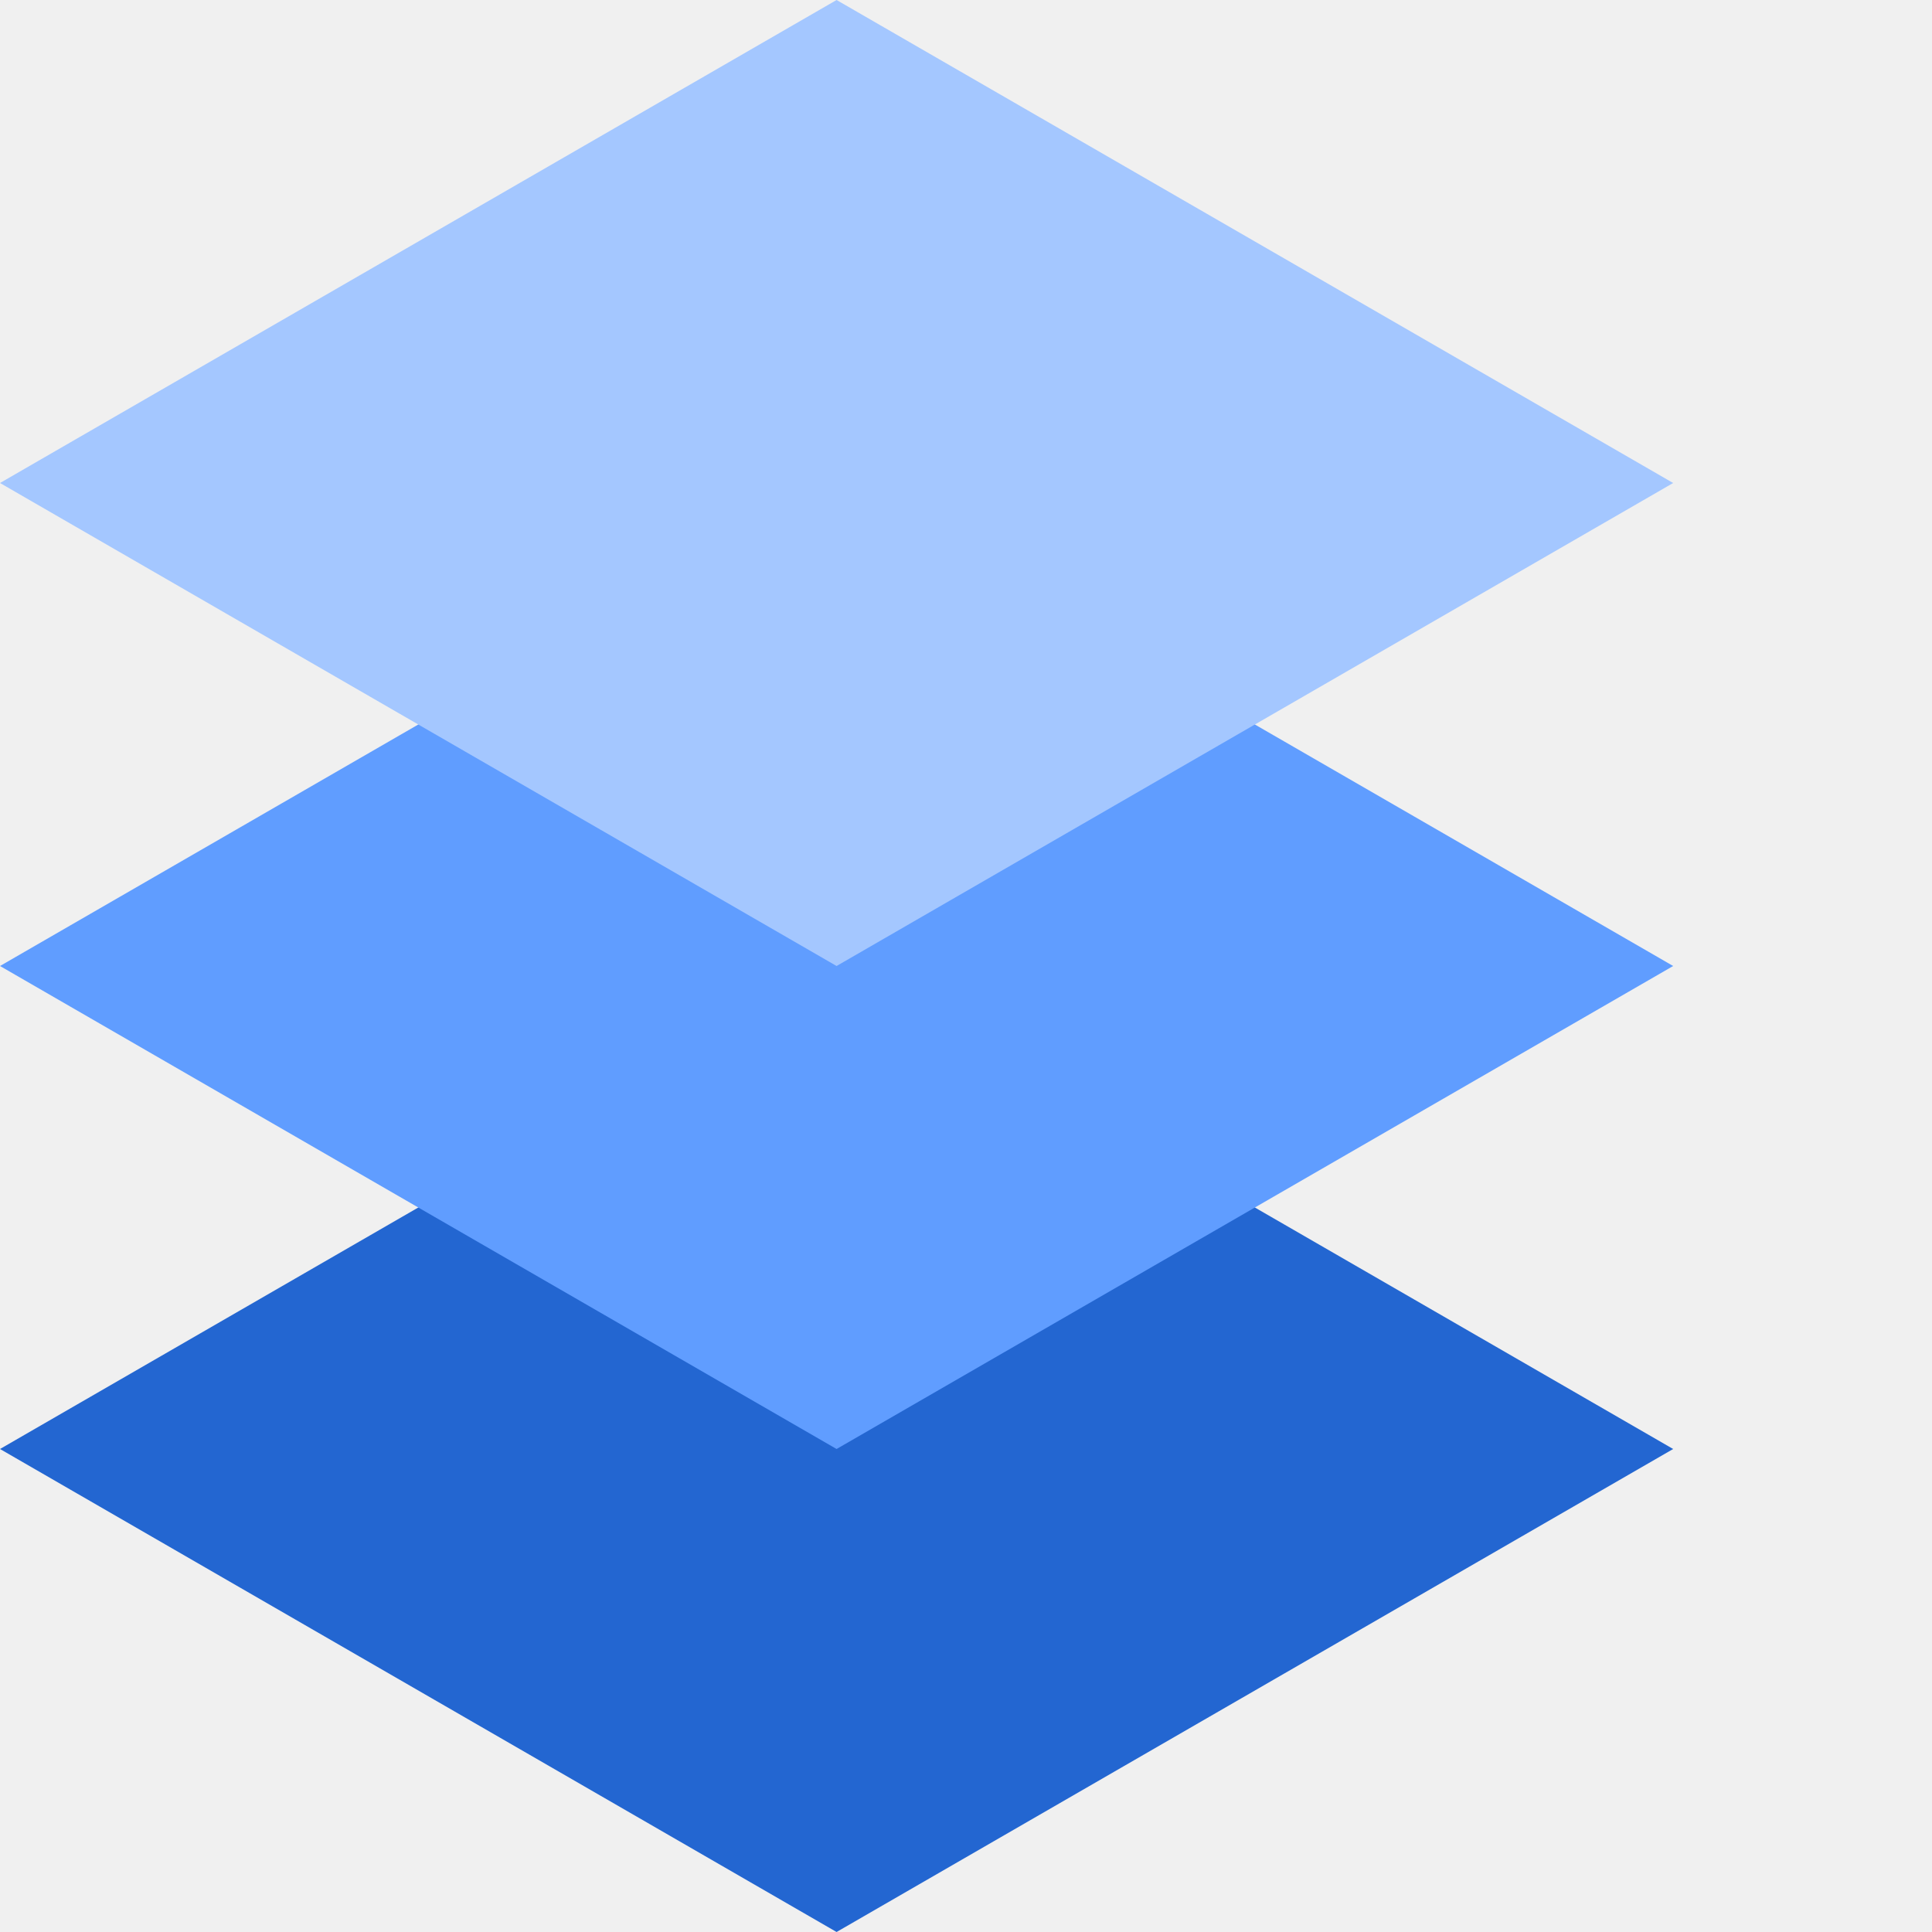
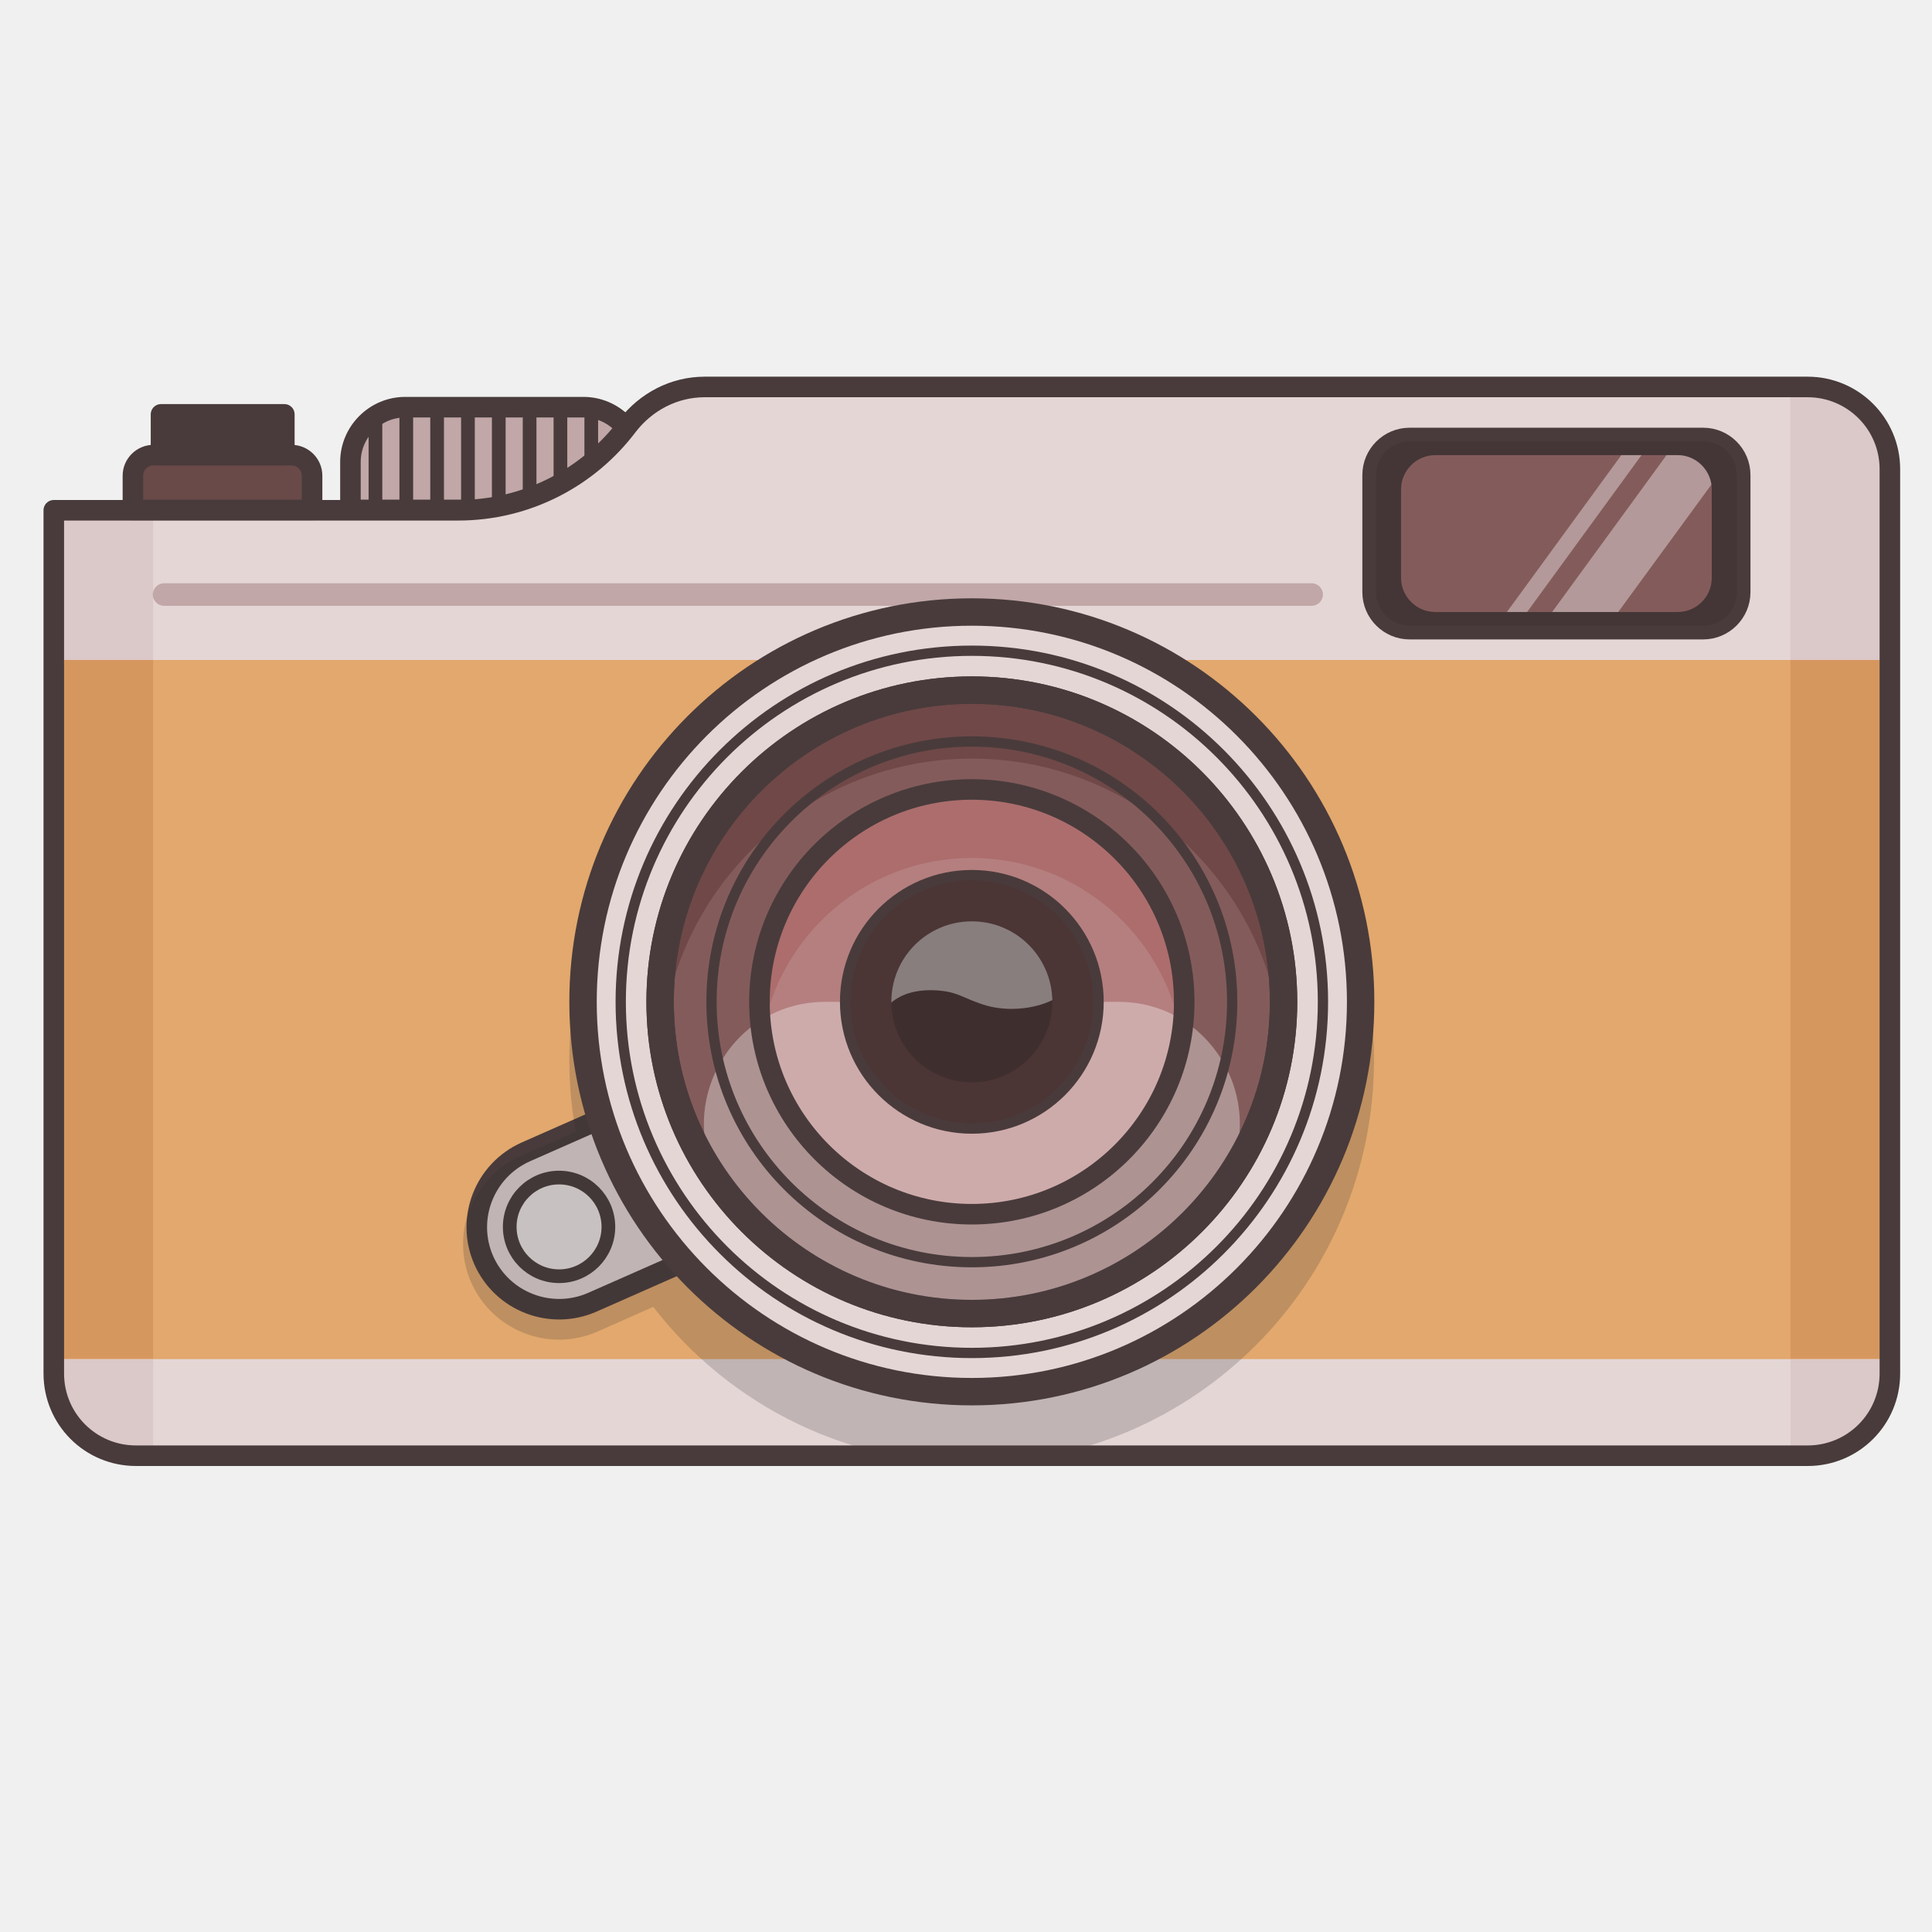
- <svg xmlns="http://www.w3.org/2000/svg" version="1.1" width="256" height="256" viewbox="0 0 949 256">
-   <path fill="#2366d1" d="M110.851 128L221.703 192L110.851 256L0 192Z" />
-   <path fill="#609dff" d="M110.851 64L221.703 128L110.851 192L0 128Z" />
-   <path fill="#a4c7ff" d="M110.851 0L221.703 64L110.851 128L0 64Z" />
+ <svg xmlns="http://www.w3.org/2000/svg" width="564" height="564">
+   <style type="text/css">.st0{fill:#F4F4F4;}
+ 	.st1{fill:#050505;}
+ 	.st2{font-family:'Gilroy-Medium';}
+ 	.st3{font-size:10.9px;}
+ 	.st4{letter-spacing:2;}
+ 	.st5{font-family:'Gilroy-SemiBold';}
+ 	.st6{font-size:17.707px;}
+ 	.st7{fill:#493B3B;}
+ 	.st8{fill:#C1A7A7;}
+ 	.st9{fill:none;stroke:#493B3B;stroke-width:6;stroke-linecap:round;stroke-linejoin:round;stroke-miterlimit:10;}
+ 	.st10{fill:none;stroke:#493B3B;stroke-width:4;stroke-linecap:round;stroke-linejoin:round;stroke-miterlimit:10;}
+ 	.st11{fill:#E2A86D;}
+ 	.st12{fill:#D6975F;}
+ 	.st13{filter:url(#Adobe_OpacityMaskFilter);}
+ 	.st14{mask:url(#XMLID_6_);}
+ 	.st15{fill:none;stroke:#CC894C;stroke-width:6;stroke-linecap:round;stroke-linejoin:round;stroke-miterlimit:10;}
+ 	.st16{fill:#E5D6D6;}
+ 	.st17{fill:#EFE6E6;}
+ 	.st18{opacity:0.2;fill:#2D2D2D;stroke:#2D2D2D;stroke-width:8;stroke-linecap:round;stroke-linejoin:round;stroke-miterlimit:10;}
+ 	.st19{fill:#DBC8C8;}
+ 	.st20{fill:#845B5B;}
+ 	.st21{fill:#704848;}
+ 	.st22{fill:none;stroke:#493B3B;stroke-width:3;stroke-linecap:round;stroke-linejoin:round;stroke-miterlimit:10;}
+ 	.st23{fill:none;stroke:#493B3B;stroke-width:8;stroke-linecap:round;stroke-linejoin:round;stroke-miterlimit:10;}
+ 	.st24{fill:#B57F7F;}
+ 	.st25{opacity:0.34;fill:#FFFFFF;}
+ 	.st26{fill:#AD6D6D;}
+ 	.st27{fill:#4C3535;}
+ 	.st28{fill:#3F2E2E;}
+ 	.st29{fill:#6A4949;}
+ 	.st30{opacity:0.38;fill:#FFFFFF;}
+ 	.st31{fill:#443636;}</style>
+   <mask maskUnits="userSpaceOnUse" x="188.8" y="373.6" width="622.5" height="343.2" id="XMLID_6_">
+     <g id="XMLID_30_" class="st13">
+       <rect id="XMLID_33_" x="234.9" y="430.2" class="st11" width="536" height="204.4" />
+     </g>
+   </mask>
+   <g>
+     <rect x="-1" y="-1" width="566" height="566" id="canvas_background" fill="none" />
+   </g>
+   <g>
+     <path id="XMLID_89_" class="st8" d="m186.304,148.862l-84,0l0,-14c0,-8.8 7.2,-16 16,-16l52,0c8.8,0 16,7.2 16,16l0,14z" />
+     <path id="XMLID_2_" class="st9" d="m186.304,148.862l-84,0l0,-14c0,-8.8 7.2,-16 16,-16l52,0c8.8,0 16,7.2 16,16l0,14z" />
+     <g id="XMLID_190_">
+       <g id="XMLID_217_">
+         <line id="XMLID_218_" class="st10" x1="181.604" y1="122.162" x2="181.604" y2="148.862" />
+       </g>
+       <g id="XMLID_214_">
+         <line id="XMLID_215_" class="st10" x1="172.604" y1="122.162" x2="172.604" y2="148.862" />
+       </g>
+       <g id="XMLID_211_">
+         <line id="XMLID_212_" class="st10" x1="163.604" y1="122.162" x2="163.604" y2="148.862" />
+       </g>
+       <g id="XMLID_208_">
+         <line id="XMLID_209_" class="st10" x1="154.604" y1="122.162" x2="154.604" y2="148.862" />
+       </g>
+       <g id="XMLID_205_">
+         <line id="XMLID_206_" class="st10" x1="145.604" y1="122.162" x2="145.604" y2="148.862" />
+       </g>
+       <g id="XMLID_202_">
+         <line id="XMLID_203_" class="st10" x1="136.604" y1="122.162" x2="136.604" y2="148.862" />
+       </g>
+       <g id="XMLID_199_">
+         <line id="XMLID_200_" class="st10" x1="127.604" y1="122.162" x2="127.604" y2="148.862" />
+       </g>
+       <g id="XMLID_196_">
+         <line id="XMLID_197_" class="st10" x1="118.604" y1="122.162" x2="118.604" y2="148.862" />
+       </g>
+       <g id="XMLID_193_">
+         <line id="XMLID_194_" class="st10" x1="109.604" y1="122.162" x2="109.604" y2="148.862" />
+       </g>
+     </g>
+     <path id="XMLID_53_" class="st11" d="m527.704,112.962l-322,0c-8.9,0 -17.1,4.3 -22.5,11.3c-11.3,15 -29.3,24.7 -49.5,24.7l-118,0l0,252c0,13.3 10.7,24 24,24l488,0c13.3,0 24,-10.7 24,-24l0,-264c0,-13.3 -10.8,-24 -24,-24z" />
+     <rect id="XMLID_80_" x="15.704" y="192.662" class="st12" width="29" height="204.1" />
+     <rect id="XMLID_111_" x="522.704" y="192.662" class="st12" width="29" height="204.1" />
+     <g id="XMLID_120_">
+       <path id="XMLID_117_" class="st16" d="m172.904,380.162l50.3,-22.2l-19.4,-43.9l-50.3,22.2c-12.1,5.4 -17.6,19.5 -12.3,31.6l0,0c5.4,12.2 19.6,17.6 31.7,12.3z" />
+       <path id="XMLID_106_" class="st9" d="m172.904,380.162l50.3,-22.2l-19.4,-43.9l-50.3,22.2c-12.1,5.4 -17.6,19.5 -12.3,31.6l0,0c5.4,12.2 19.6,17.6 31.7,12.3z" />
+       <circle id="XMLID_119_" class="st17" cx="163.204" cy="358.162" r="14.4" />
+       <circle id="XMLID_110_" class="st10" cx="163.204" cy="358.162" r="14.4" />
+     </g>
+     <path id="XMLID_55_" class="st16" d="m15.704,396.762l0,4.1c0,13.3 10.7,24 24,24l488,0c13.3,0 24,-10.7 24,-24l0,-4.1l-536,0z" />
+     <path id="XMLID_147_" class="st18" d="m283.704,195.562c-62.7,0 -113.5,51 -113.5,113.8c0,8 0.8,15.8 2.4,23.4l-19.1,8.4c-12.1,5.4 -17.6,19.5 -12.3,31.6l0,0c5.4,12.1 19.5,17.6 31.6,12.3l19.2,-8.5c20.6,28.3 54,46.6 91.6,46.6c62.7,0 113.5,-51 113.5,-113.8c0.1,-62.8 -50.7,-113.8 -113.4,-113.8z" />
+     <path id="XMLID_153_" class="st19" d="m527.704,424.962l-5,0l0,-28.1l29,0l0,4.1c0,13.2 -10.8,24 -24,24z" />
+     <path id="XMLID_133_" class="st19" d="m39.704,424.962l5,0l0,-28.1l-29,0l0,4.1c0,13.2 10.7,24 24,24z" />
+     <path id="XMLID_54_" class="st16" d="m527.704,112.662l-322,0c-8.9,0 -17.2,4.3 -22.5,11.4c-11.3,15.1 -29.3,24.8 -49.5,24.8l-118,0l0,43.8l536,0l0,-55.9c0,-13.3 -10.8,-24.1 -24,-24.1z" />
+     <rect id="XMLID_4_" x="15.704" y="149.862" class="st19" width="29" height="42.8" />
+     <path id="XMLID_166_" class="st8" d="m382.904,176.862l-335,0c-1.8,0 -3.3,-1.5 -3.3,-3.3l0,0c0,-1.8 1.5,-3.3 3.3,-3.3l335,0c1.8,0 3.3,1.5 3.3,3.3l0,0c0,1.8 -1.5,3.3 -3.3,3.3z" />
+     <path id="XMLID_142_" class="st19" d="m527.604,112.662l-5,0l0,80l29,0l0,-56c0,-13.2 -10.7,-24 -24,-24z" />
+     <ellipse id="XMLID_22_" class="st16" cx="283.704" cy="292.462" rx="113.5" ry="113.8" />
+     <circle id="XMLID_90_" class="st20" cx="283.704" cy="292.462" r="91" />
+     <path id="XMLID_126_" class="st21" d="m283.704,221.462c46.8,0 85.5,35.5 90.4,81c0.4,-3.3 0.6,-6.6 0.6,-10c0,-50.2 -40.8,-91 -91,-91s-91,40.8 -91,91c0,3.4 0.2,6.7 0.6,10c4.9,-45.5 43.6,-81 90.4,-81z" />
+     <path id="XMLID_52_" class="st9" d="m527.704,112.962l-322,0c-8.9,0 -17.1,4.3 -22.5,11.3c-11.3,15 -29.3,24.7 -49.5,24.7l-118,0l0,252c0,13.3 10.7,24 24,24l488,0c13.3,0 24,-10.7 24,-24l0,-264c0,-13.3 -10.8,-24 -24,-24z" />
+     <circle id="XMLID_24_" class="st22" cx="283.704" cy="292.462" r="102.5" />
+     <circle id="XMLID_25_" class="st23" cx="283.704" cy="292.462" r="91" />
+     <circle id="XMLID_82_" class="st24" cx="283.704" cy="292.462" r="62" />
+     <path id="XMLID_91_" class="st25" d="m326.404,292.462c30,0 46.5,35 27.3,58c-16.7,20.1 -41.9,33 -70,33c-28.1,0 -53.3,-12.8 -70,-33c-19.2,-23.1 -2.6,-58 27.3,-58l85.4,0z" />
+     <path id="XMLID_108_" class="st26" d="m283.704,250.462c30.8,0 56.4,22.6 61.2,52c0.5,-3.3 0.8,-6.6 0.8,-10c0,-34.2 -27.8,-62 -62,-62s-62,27.8 -62,62c0,3.4 0.3,6.7 0.8,10c4.8,-29.5 30.4,-52 61.2,-52z" />
+     <circle id="XMLID_27_" class="st9" cx="283.704" cy="292.462" r="62" />
+     <circle id="XMLID_84_" class="st27" cx="283.704" cy="292.462" r="37" />
+     <circle id="XMLID_37_" class="st22" cx="283.704" cy="292.462" r="37" />
+     <circle id="XMLID_85_" class="st28" cx="283.704" cy="292.462" r="23.5" />
+     <path id="XMLID_150_" class="st29" d="m91.104,148.862l-52.3,0l0,-10c0,-3.3 2.7,-6 6,-6l40.3,0c3.3,0 6,2.7 6,6l0,10z" />
+     <path id="XMLID_20_" class="st9" d="m91.104,148.862l-52.3,0l0,-10c0,-3.3 2.7,-6 6,-6l40.3,0c3.3,0 6,2.7 6,6l0,10z" />
+     <rect id="XMLID_29_" x="47.004" y="120.962" class="st9" width="36" height="11.9" />
+     <rect id="XMLID_115_" x="47.004" y="120.962" class="st7" width="36" height="11.9" />
+     <ellipse id="XMLID_79_" class="st23" cx="283.704" cy="292.462" rx="113.5" ry="113.8" />
+     <path id="XMLID_98_" class="st30" d="m283.704,268.962c-13,0 -23.5,10.5 -23.5,23.5c0,0.1 0,0.1 0,0.2c3.1,-2.6 7.7,-4 13.8,-3.5c6.1,0.5 7.2,2.4 14,4.4c6,1.7 13.7,1.1 19.2,-1.6c-0.3,-12.8 -10.7,-23 -23.5,-23z" />
+     <circle id="XMLID_26_" class="st22" cx="283.704" cy="292.462" r="76" />
+     <circle id="XMLID_86_" class="st23" cx="283.704" cy="292.462" r="91" />
+     <path id="XMLID_114_" class="st31" d="m497.204,184.662l-85.7,0c-6.5,0 -11.8,-5.3 -11.8,-11.8l0,-34.2c0,-6.5 5.3,-11.8 11.8,-11.8l85.7,0c6.5,0 11.8,5.3 11.8,11.8l0,34.2c0,6.5 -5.3,11.8 -11.8,11.8z" />
+     <path id="XMLID_151_" class="st10" d="m497.204,184.662l-85.7,0c-6.5,0 -11.8,-5.3 -11.8,-11.8l0,-34.2c0,-6.5 5.3,-11.8 11.8,-11.8l85.7,0c6.5,0 11.8,5.3 11.8,11.8l0,34.2c0,6.5 -5.3,11.8 -11.8,11.8z" />
+     <path id="XMLID_149_" class="st20" d="m489.704,178.662l-70.7,0c-5.5,0 -10,-4.5 -10,-10l0,-25.8c0,-5.5 4.5,-10 10,-10l70.7,0c5.5,0 10,4.5 10,10l0,25.8c0,5.6 -4.5,10 -10,10z" />
+     <path id="XMLID_395_" class="st30" d="m472.404,178.662l27.2,-37.2c-0.7,-4.8 -4.8,-8.6 -9.9,-8.6l-3.2,0l-33.4,45.8l19.3,0z" />
+     <polygon id="XMLID_394_" class="st30" points="445.804,178.662 479.204,132.862 473.304,132.862 439.904,178.662 " />
+   </g>
</svg>
